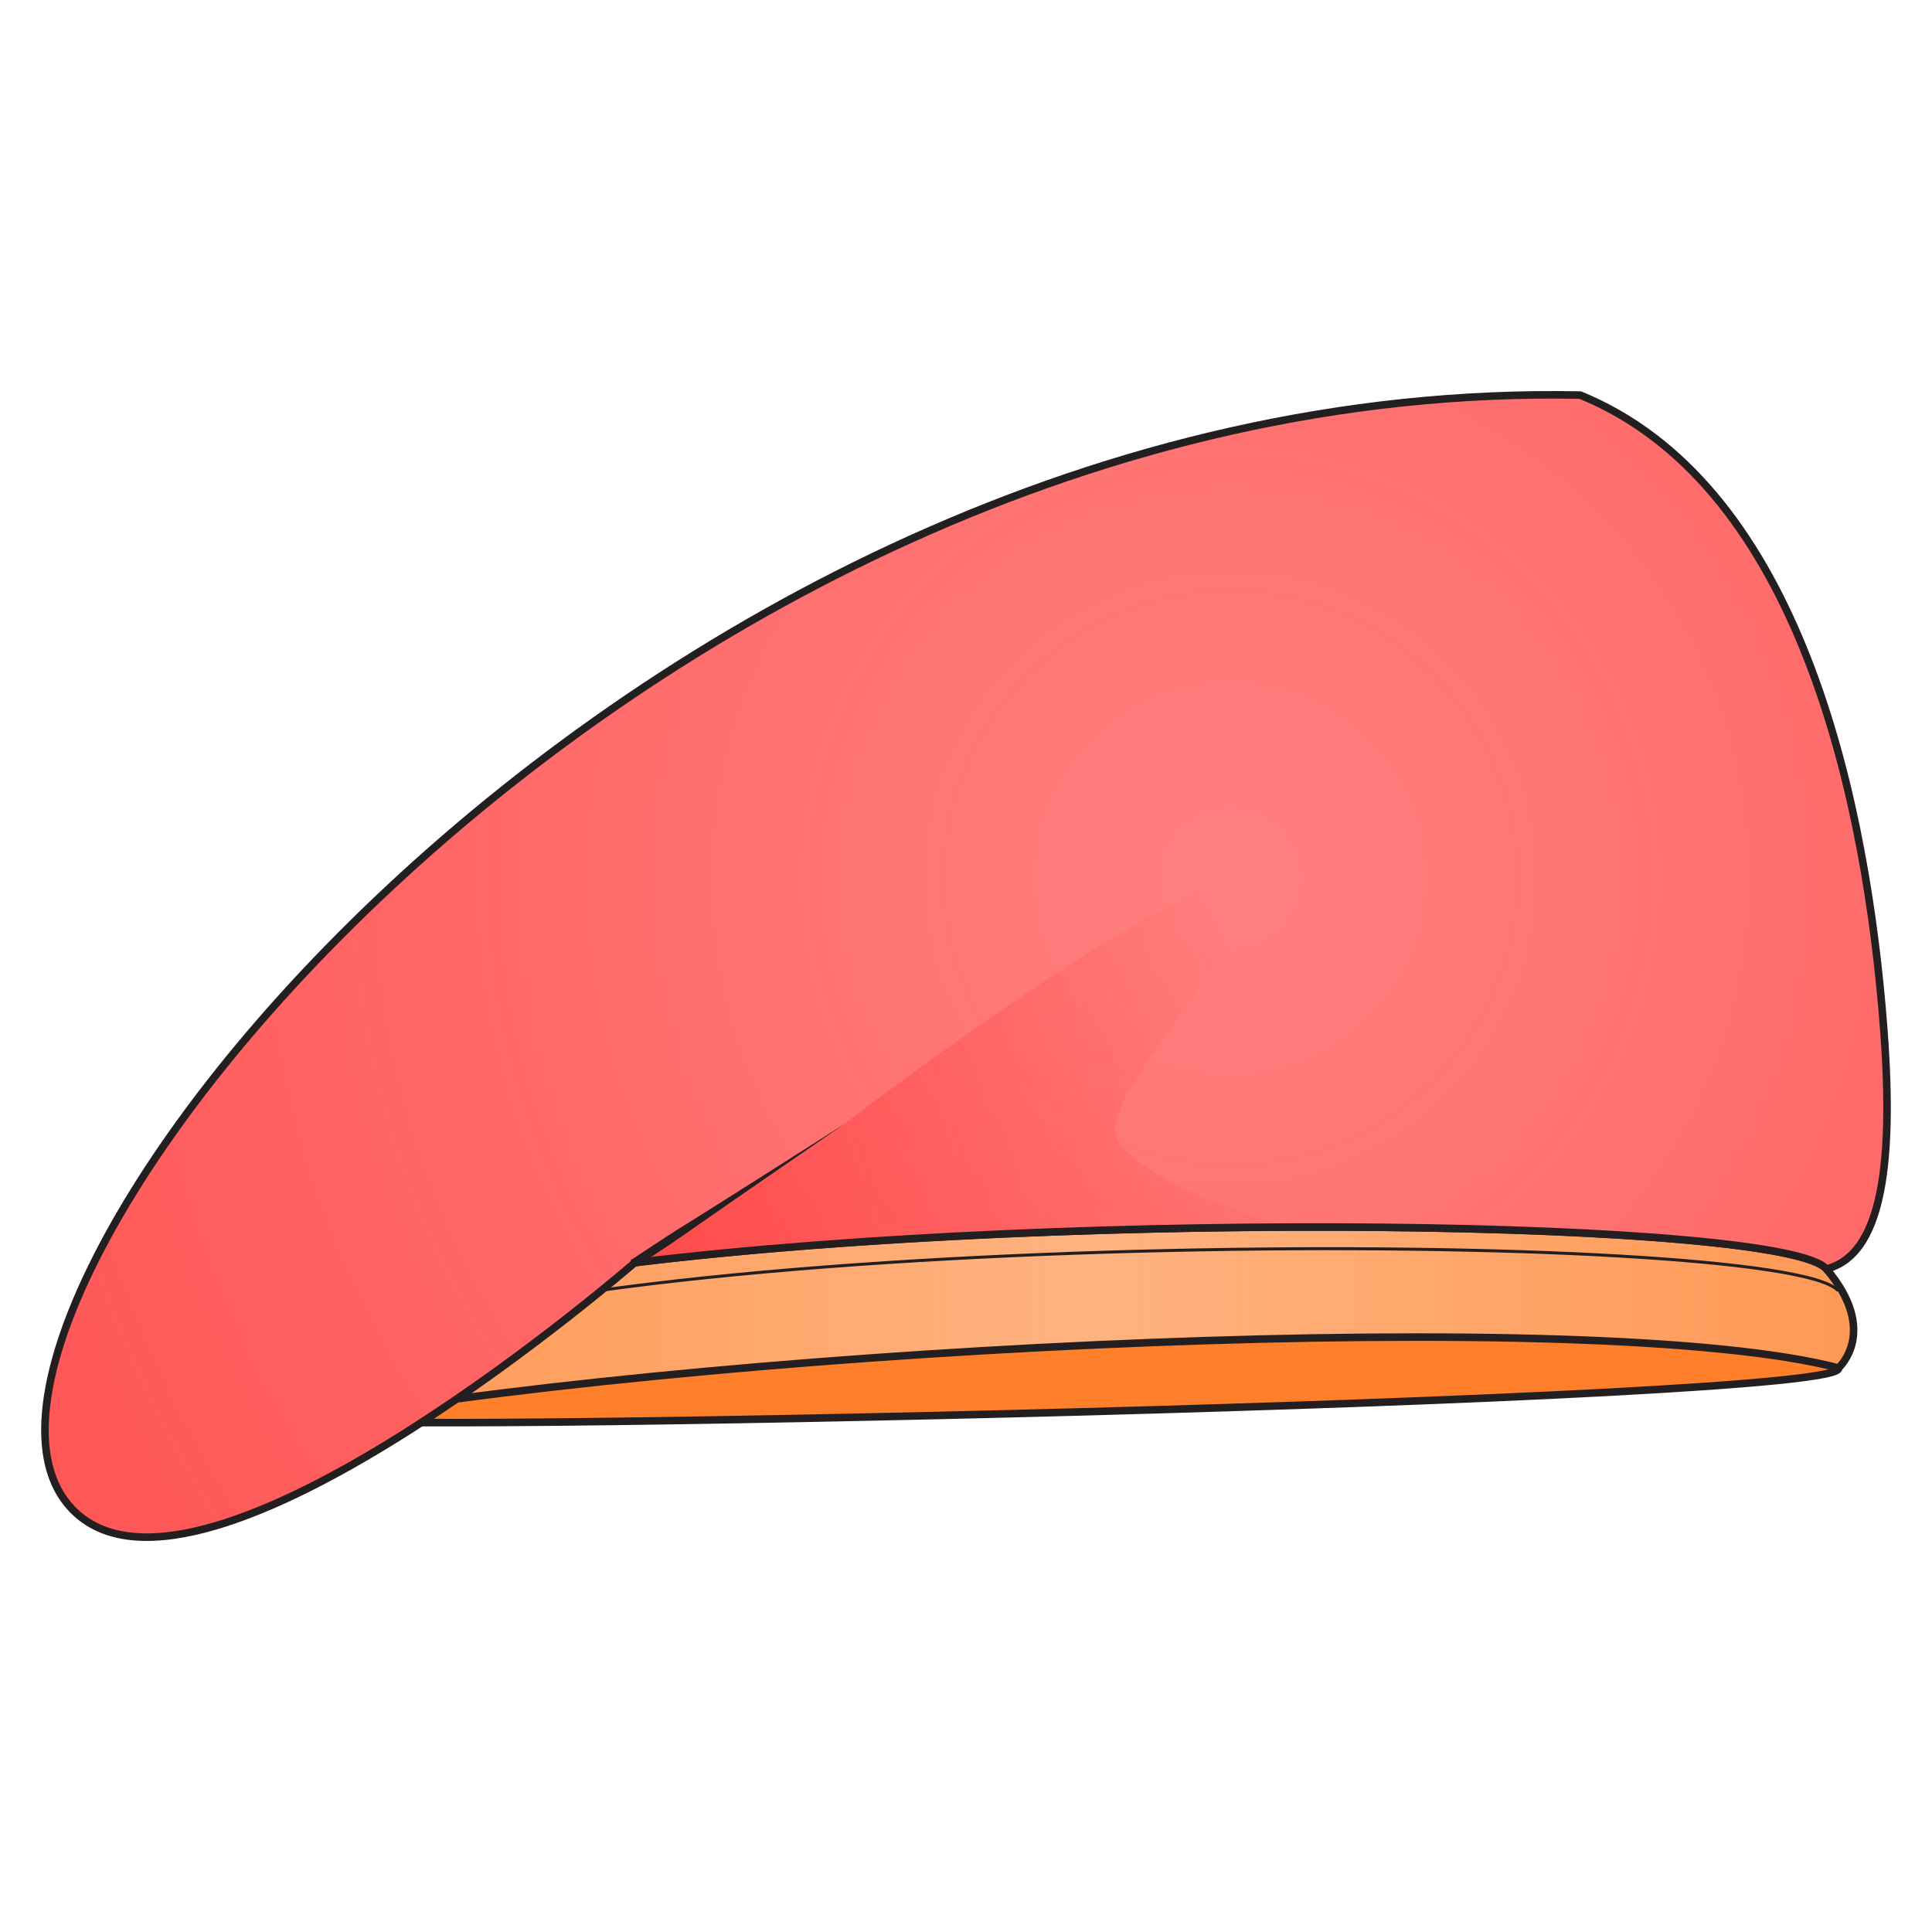
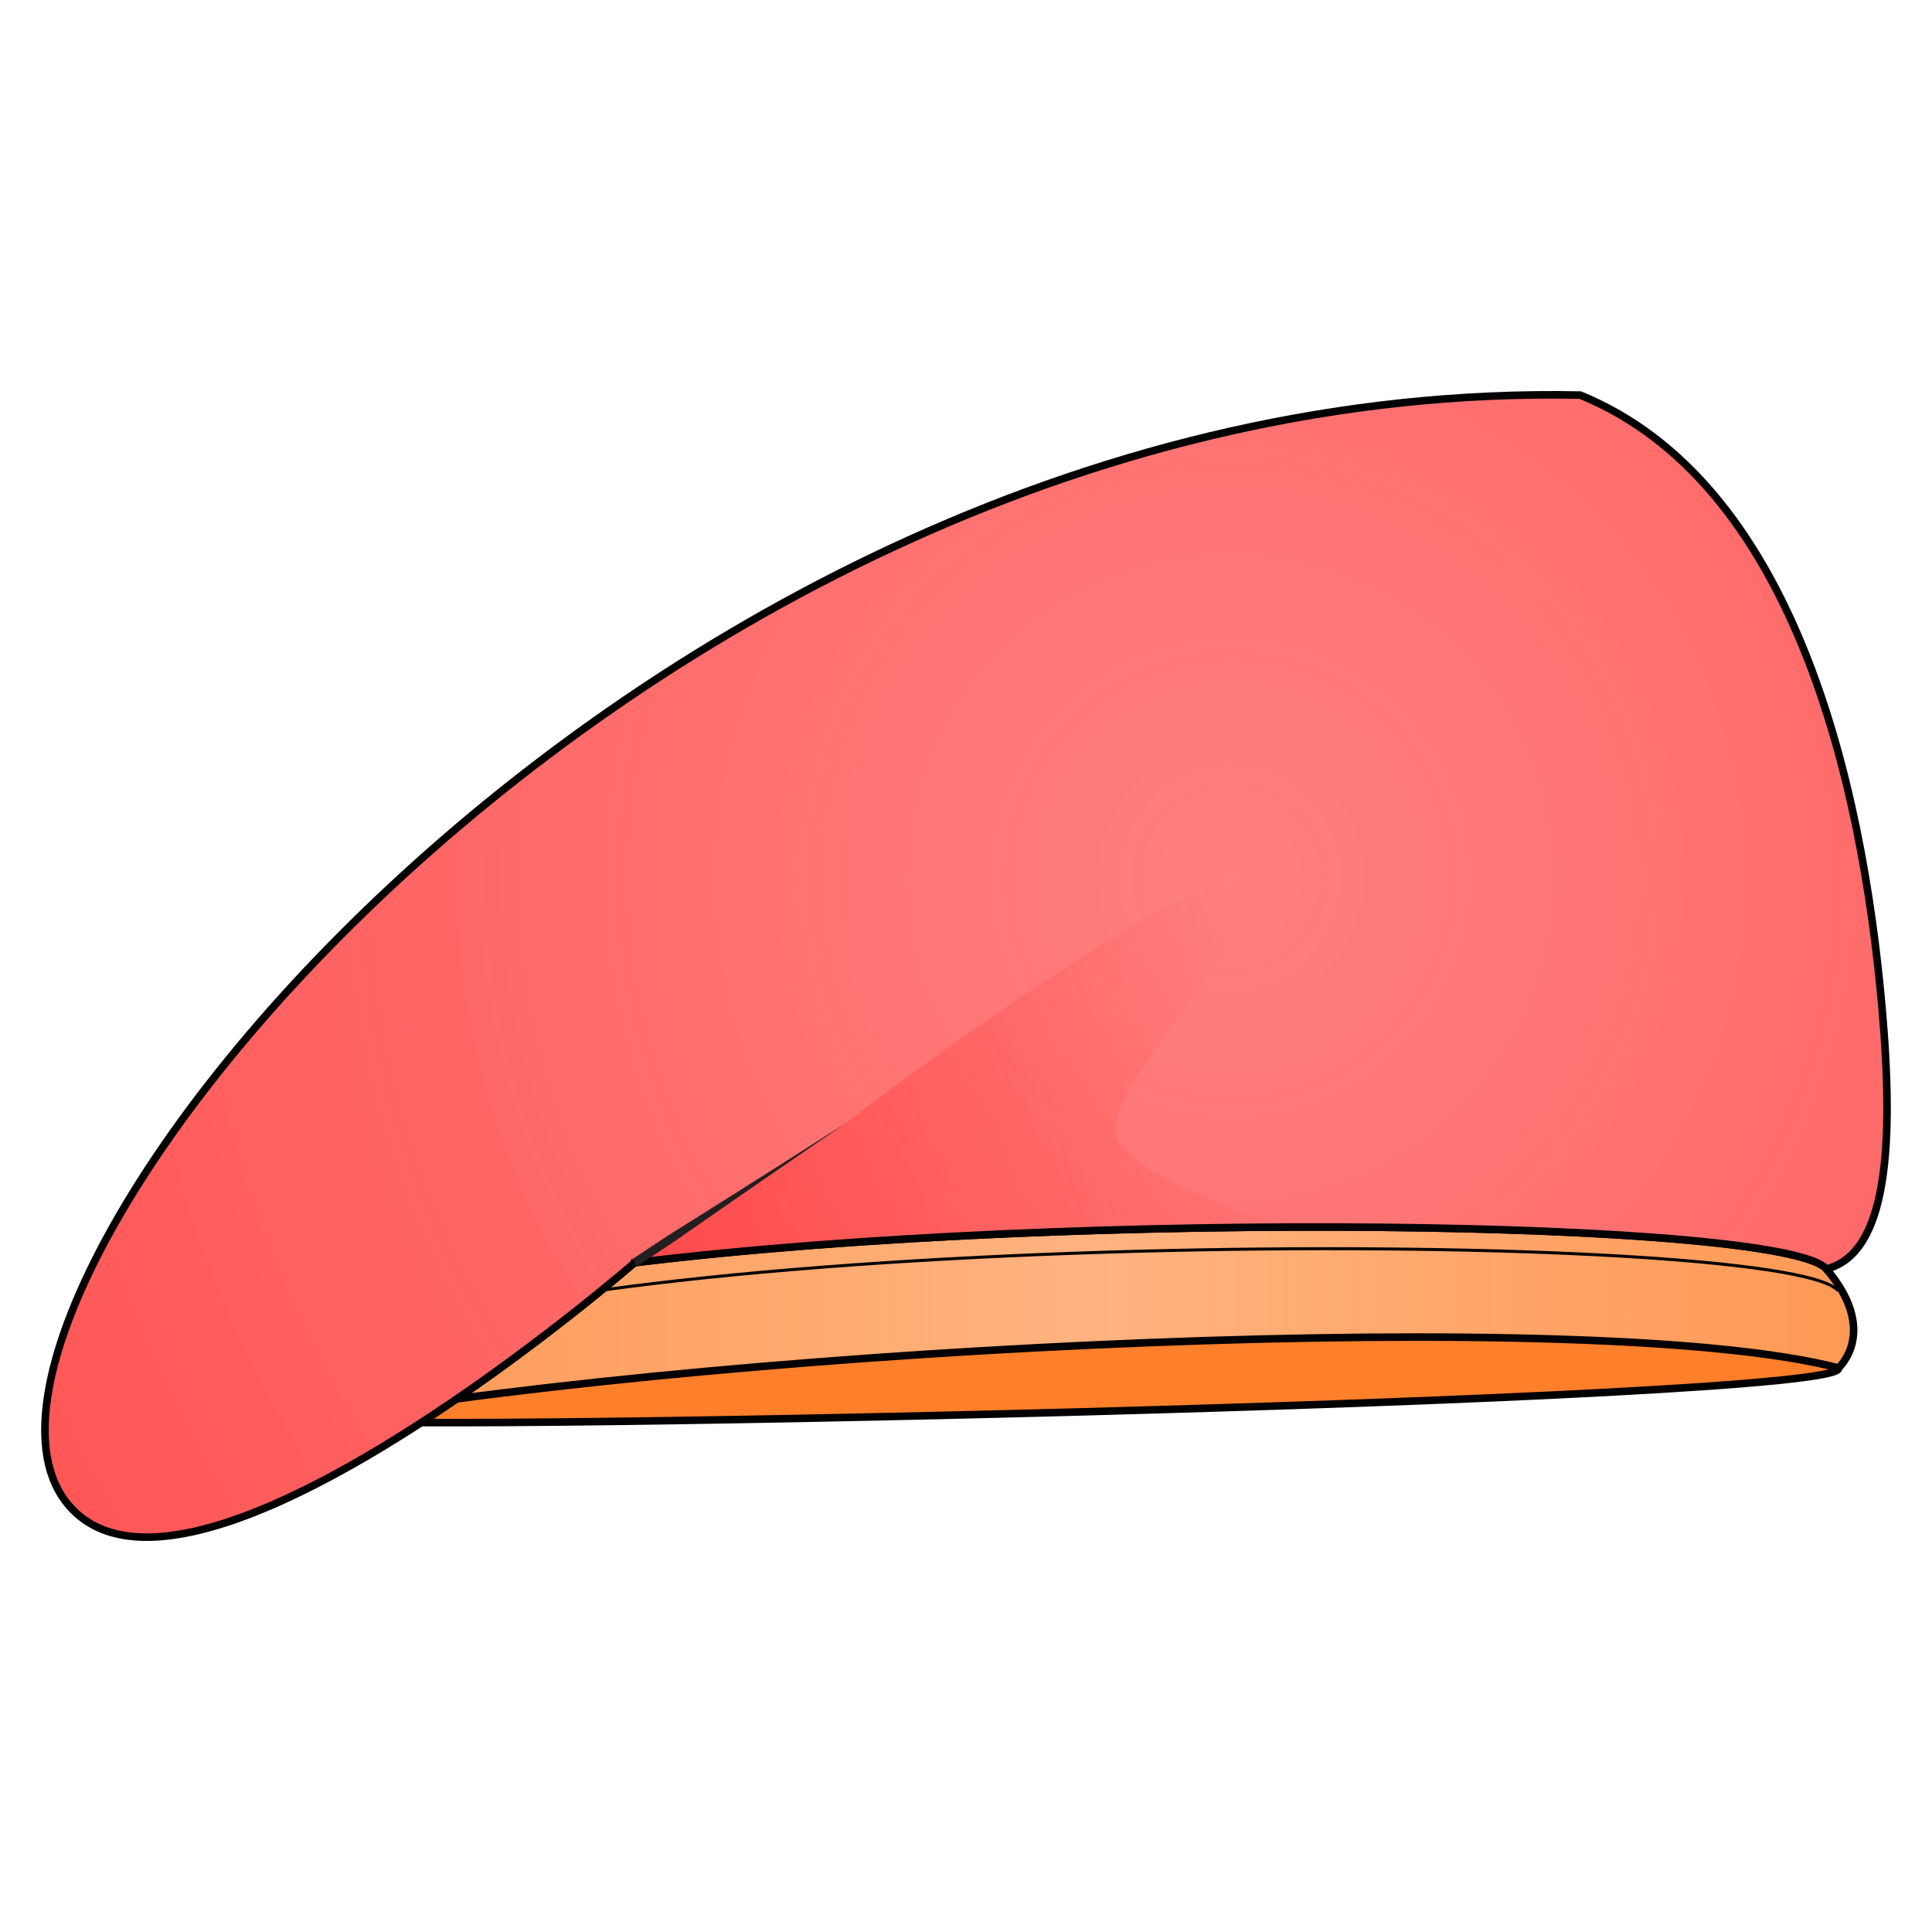
<svg xmlns="http://www.w3.org/2000/svg" xmlns:xlink="http://www.w3.org/1999/xlink" viewBox="0 0 256 256">
  <defs>
    <linearGradient id="innoGrad3">
      <stop offset="0" stop-color="#ff2a2a" stop-opacity="0" />
      <stop offset="1" stop-color="#ff2a2a" stop-opacity=".502" />
    </linearGradient>
    <linearGradient id="innoGrad2">
      <stop offset="0" stop-color="#ff2a2a" stop-opacity=".502" />
      <stop offset="1" stop-color="#ff2a2a" stop-opacity="0" />
    </linearGradient>
    <linearGradient id="innoGrad1">
      <stop offset="0" stop-color="#ff7f2a" stop-opacity=".502" />
      <stop offset=".5" stop-color="#ff7f2a" stop-opacity="0" />
      <stop offset="1" stop-color="#ff7f2a" stop-opacity=".502" />
    </linearGradient>
    <linearGradient id="linearGradient855" x1="42.611" x2="246.112" y1="175.326" y2="175.326" gradientUnits="userSpaceOnUse" xlink:href="#innoGrad1" />
    <linearGradient id="linearGradient885" x1="84.414" x2="170.58" y1="167.79" y2="141.82" gradientUnits="userSpaceOnUse" xlink:href="#innoGrad2" />
    <radialGradient id="radialGradient893" cx="153.821" cy="119.399" r="122.546" fx="153.821" fy="119.399" gradientTransform="matrix(1.4754 0 0 1.47631 -63.92 -59.945)" gradientUnits="userSpaceOnUse" xlink:href="#innoGrad3" />
  </defs>
-   <path fill="#ff7f2a" stroke="#231f20" stroke-miterlimit="10" d="M243.61 181.26c-4.756-11.196-189.098-6.309-200.499 6.717-1.799 2.056 202.411-2.218 200.5-6.717z" />
+   <path fill="#ff7f2a" stroke="#000000" stroke-miterlimit="10" d="M243.61 181.26c-4.756-11.196-189.098-6.309-200.499 6.717-1.799 2.056 202.411-2.218 200.5-6.717z" />
  <path fill="#ffb380" d="M242.011 168.145c7.036 8.316 1.6 13.115 1.6 13.115-31.977-8.317-144.54-2.879-200.5 6.717v-11.56c35.815-16.909 191.865-16.588 198.9-8.272z" />
-   <path fill="url(#linearGradient855)" stroke="#231f20" stroke-miterlimit="10" d="M242.011 168.145c7.036 8.316 1.6 13.115 1.6 13.115-31.977-8.317-144.54-2.879-200.5 6.717v-11.56c35.815-16.909 191.865-16.588 198.9-8.272z" />
-   <path fill="none" stroke="#231f20" stroke-miterlimit="10" stroke-width=".4" d="M44.645 179.293c35.815-16.909 191.865-16.587 198.9-8.271" />
+   <path fill="url(#linearGradient855)" stroke="#000000" stroke-miterlimit="10" d="M242.011 168.145c7.036 8.316 1.6 13.115 1.6 13.115-31.977-8.317-144.54-2.879-200.5 6.717v-11.56c35.815-16.909 191.865-16.588 198.9-8.272z" />
+   <path fill="none" stroke="#000000" stroke-miterlimit="10" stroke-width=".4" d="M44.645 179.293c35.815-16.909 191.865-16.587 198.9-8.271" />
  <path fill="#ff8080" d="M84.1 167.315c59.222-7.226 152.509-5.556 157.911.83 8.155-2.085 8.965-16.606 7.355-34.75-2.682-30.242-11.831-69.528-39.972-81.044-127.27-2.56-226.949 126.834-198.58 148.74C29.04 215.168 84.1 167.316 84.1 167.316z" />
  <path fill="url(#linearGradient885)" d="M163.027 116.326c8.115 5.318-19.026 28.828-14.83 34.986 4.198 6.157 22.383 11.28 22.383 11.28-28.59.122-60.75 1.583-86.48 4.723l27.763-18.362s35.153-27.073 51.164-32.627z" />
-   <path fill="url(#radialGradient893)" stroke="#231f20" stroke-miterlimit="10" d="M84.1 167.315c59.222-7.226 152.509-5.556 157.911.83 8.155-2.085 8.965-16.606 7.355-34.75-2.682-30.242-11.831-69.528-39.972-81.044-127.27-2.56-226.949 126.834-198.58 148.74C29.04 215.168 84.1 167.316 84.1 167.316z" />
+   <path fill="url(#radialGradient893)" stroke="#000000" stroke-miterlimit="10" d="M84.1 167.315c59.222-7.226 152.509-5.556 157.911.83 8.155-2.085 8.965-16.606 7.355-34.75-2.682-30.242-11.831-69.528-39.972-81.044-127.27-2.56-226.949 126.834-198.58 148.74C29.04 215.168 84.1 167.316 84.1 167.316z" />
  <path fill="#231f20" d="M111.863 148.953c-27.962 17.81-18.705 11.689-28.077 17.887l.628.95c9.372-6.199.117-.076 27.45-18.837z" />
</svg>
